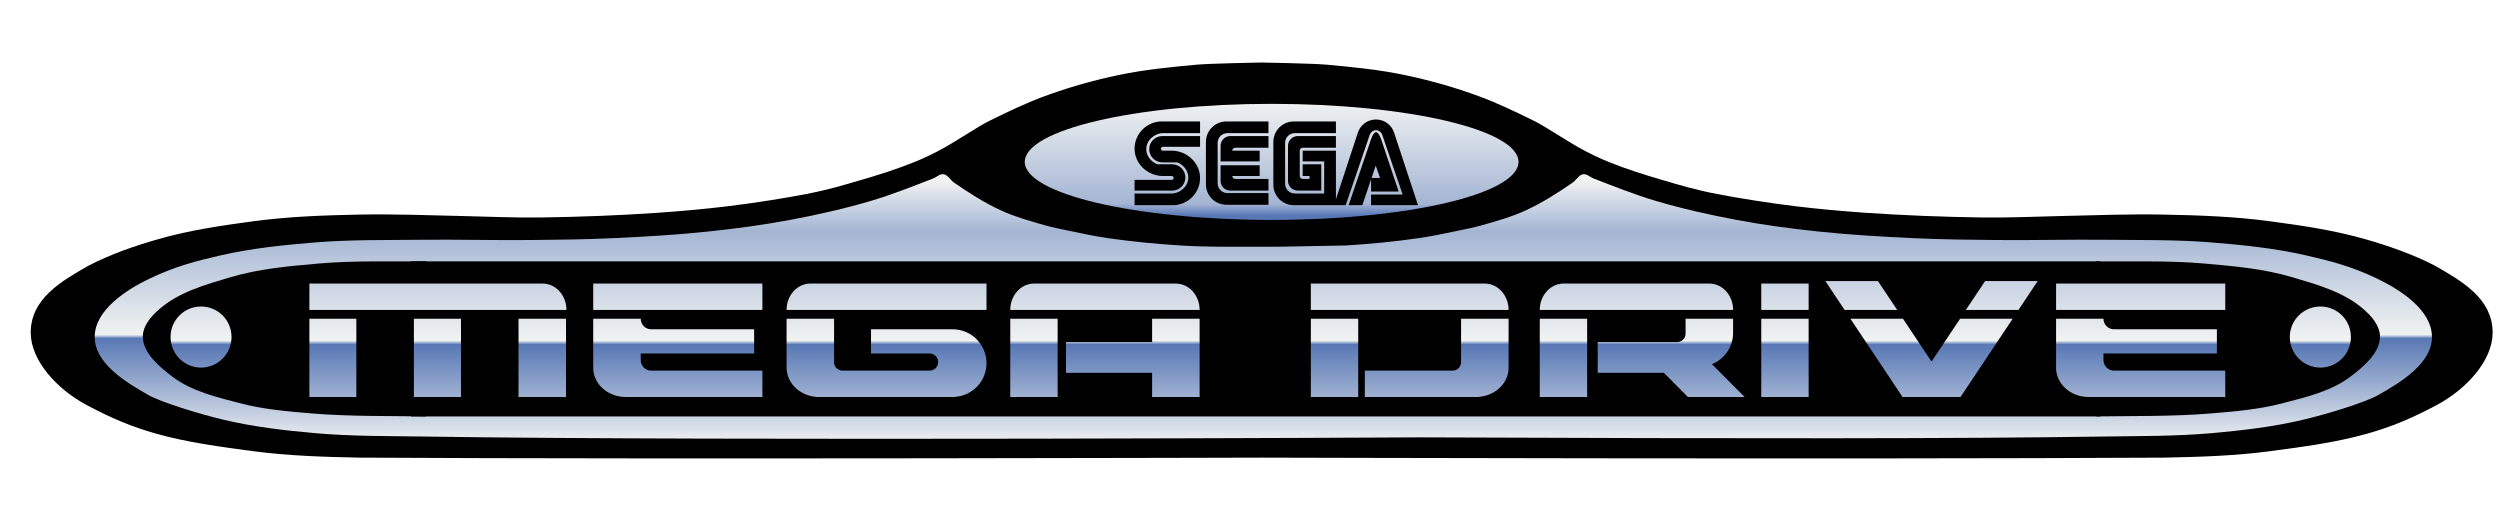
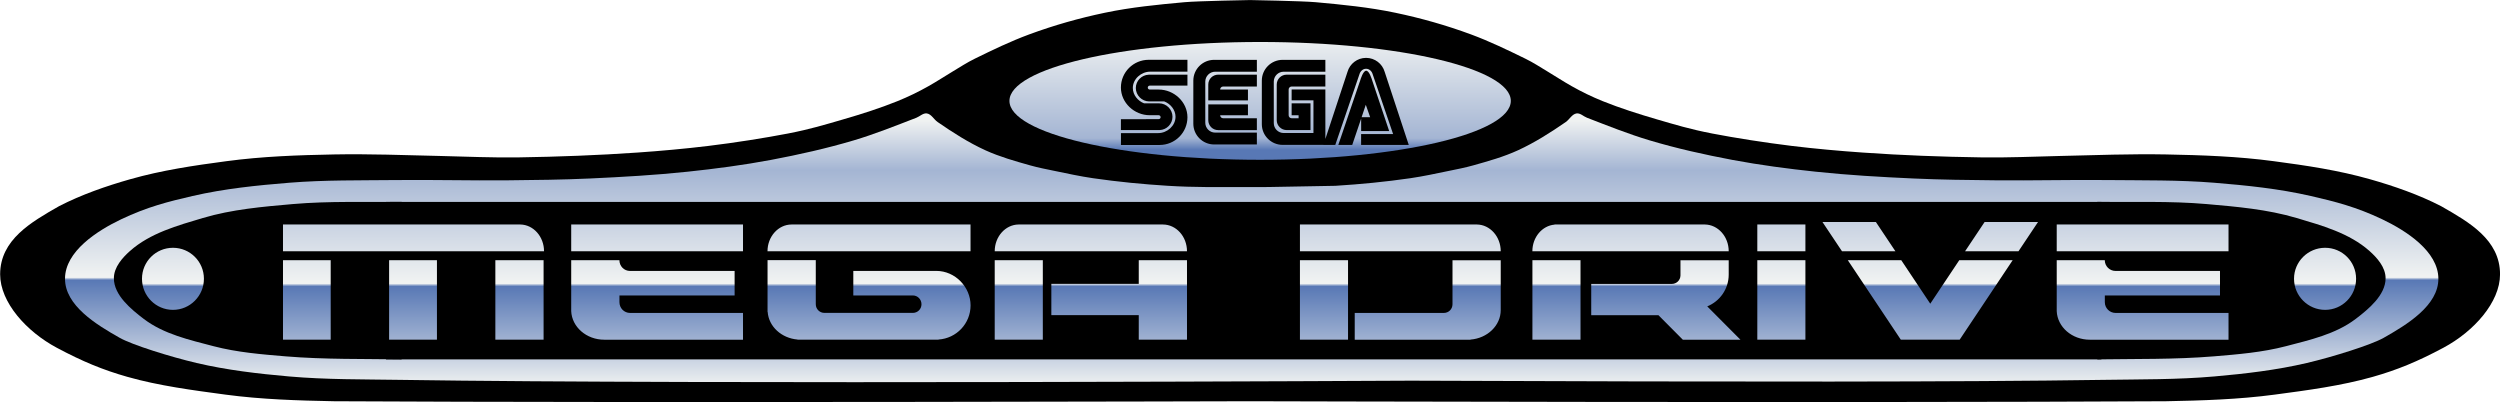
- <svg xmlns="http://www.w3.org/2000/svg" version="1.1" id="Layer_1" x="0px" y="0px" width="568.929px" height="116.145px" viewBox="-1 -1 568.929 116.145" enable-background="new -1 -1 568.929 116.145" xml:space="preserve">
-   <defs id="defs5811">
-     <linearGradient id="linearGradient7375" gradientUnits="userSpaceOnUse" x1="247.535" y1="35.3" x2="247.535" y2="37.4">
-       <stop offset="0" style="stop-color:#f1f3f2" id="stop6" />
-       <stop offset="0.898" style="stop-color:#a4b5d3" id="stop8" />
-       <stop offset="1" style="stop-color:#5878b5" id="stop10" />
+ <svg xmlns="http://www.w3.org/2000/svg" id="Layer_1" data-name="Layer 1" viewBox="0 0 560.26 90.1">
+   <defs>
+     <style>
+       .cls-1 {
+         stroke-width: 1px;
+       }
+ 
+       .cls-1, .cls-2, .cls-3 {
+         stroke: #000;
+       }
+ 
+       .cls-4 {
+         fill: url(#Dégradé_sans_nom_2);
+       }
+ 
+       .cls-2 {
+         stroke-width: 1.24px;
+       }
+ 
+       .cls-5 {
+         fill: url(#Dégradé_sans_nom);
+       }
+ 
+       .cls-6 {
+         fill: url(#Dégradé_sans_nom_3);
+       }
+     </style>
+     <linearGradient id="Dégradé_sans_nom" data-name="Dégradé sans nom" x1="280.51" y1="62.78" x2="280.51" y2="2.78" gradientTransform="translate(0 89.55) scale(1 -1)" gradientUnits="userSpaceOnUse">
+       <stop offset="0" stop-color="#f1f3f2" />
+       <stop offset=".19" stop-color="#a4b5d3" />
+       <stop offset=".59" stop-color="#f1f3f2" />
+       <stop offset=".6" stop-color="#5878b5" />
+       <stop offset="1" stop-color="#f1f3f2" />
    </linearGradient>
-     <linearGradient id="linearGradient7367" gradientUnits="userSpaceOnUse" x1="300" y1="40" x2="300" y2="100">
-       <stop offset="0" style="stop-color:#f1f3f2" id="stop13" />
-       <stop offset="0.194" style="stop-color:#a4b5d3" id="stop15" />
-       <stop offset="0.586" style="stop-color:#f1f3f2" id="stop17" />
-       <stop offset="0.6" style="stop-color:#5878b5" id="stop19" />
-       <stop offset="1" style="stop-color:#f1f3f2" id="stop21" />
+     <linearGradient id="Dégradé_sans_nom_2" data-name="Dégradé sans nom 2" x1="-163.48" y1="510.75" x2="-163.48" y2="508.65" gradientTransform="translate(693.12 6366.26) scale(2.51 -12.45)" gradientUnits="userSpaceOnUse">
+       <stop offset="0" stop-color="#f1f3f2" />
+       <stop offset=".9" stop-color="#a4b5d3" />
+       <stop offset="1" stop-color="#5878b5" />
    </linearGradient>
-     <linearGradient id="linearGradient7368" gradientUnits="userSpaceOnUse" x1="300" y1="40" x2="300" y2="104">
-       <stop offset="0" style="stop-color:#f1f3f2" id="stop24" />
-       <stop offset="0.194" style="stop-color:#a4b5d3" id="stop26" />
-       <stop offset="0.586" style="stop-color:#f1f3f2" id="stop28" />
-       <stop offset="0.6" style="stop-color:#5878b5" id="stop30" />
-       <stop offset="1" style="stop-color:#f1f3f2" id="stop32" />
+     <linearGradient id="Dégradé_sans_nom_3" data-name="Dégradé sans nom 3" x1="280.92" y1="62.78" x2="280.92" y2="-1.22" gradientTransform="translate(-1 88.55) scale(1 -1)" gradientUnits="userSpaceOnUse">
+       <stop offset="0" stop-color="#f1f3f2" />
+       <stop offset=".19" stop-color="#a4b5d3" />
+       <stop offset=".59" stop-color="#f1f3f2" />
+       <stop offset=".6" stop-color="#5878b5" />
+       <stop offset="1" stop-color="#f1f3f2" />
    </linearGradient>
  </defs>
-   <g id="layer3" style="display:inline">
-     <g id="g7132" />
-     <g transform="matrix(-1,0,0,1,572.246,1.3299167e-4)" id="g7132-3">
-       <path id="path6288-1-5" style="fill:#000000;fill-opacity:1;stroke:#000000;stroke-width:1px;stroke-linecap:butt;stroke-linejoin:miter;stroke-opacity:1" d="m 80.846,102.645 c -8.144,-0.161 -16.222,-0.403 -24.296,-1.482 -7.281,-0.973 -14.887,-1.968 -21.954,-3.976 C 29.243,95.665 24.675,93.797 18.917,90.716 12.177,87.111 6.486,80.71 6.491,74.695 6.498,67.289 13.139,63.455 19.437,59.864 c 4.946,-2.55 10.468,-4.469 15.82,-5.99 7.066,-2.008 14.211,-3.056 21.492,-4.029 8.074,-1.079 15.949,-1.351 24.094,-1.512 7.753,-0.153 15.868,0.156 23.62,0.335 5.978,0.138 11.808,0.411 17.787,0.321 8.843,-0.133 17.746,-0.462 26.568,-1.075 5.285,-0.367 10.673,-0.851 15.932,-1.491 5.973,-0.727 12.789,-1.804 17.854,-2.784 5.065,-0.981 8.377,-1.999 12.507,-3.204 4.07,-1.187 8.21,-2.499 12.142,-4.085 2.469,-0.996 4.74,-2.099 7.06,-3.406 1.794,-1.011 3.627,-2.209 5.392,-3.27 1.661,-0.999 3.215,-2.018 4.955,-2.869 3.969,-1.941 7.979,-3.878 12.125,-5.407 5.528,-2.039 11.104,-3.62 16.871,-4.83 5.857,-1.228 11.852,-1.819 17.812,-2.359 3.013,-0.273 14.654,-0.484 14.654,-0.484 0,0 11.641,0.211 14.654,0.484 5.96,0.54 11.955,1.131 17.812,2.359 5.766,1.209 11.343,2.791 16.871,4.83 4.145,1.529 8.156,3.466 12.125,5.407 1.741,0.851 3.295,1.871 4.955,2.869 1.765,1.061 3.598,2.26 5.392,3.27 2.32,1.307 4.591,2.41 7.06,3.406 3.932,1.586 8.072,2.897 12.142,4.085 4.13,1.205 7.442,2.223 12.507,3.204 5.065,0.981 11.882,2.058 17.854,2.784 5.259,0.64 10.647,1.123 15.932,1.491 8.823,0.613 17.725,0.942 26.568,1.075 5.979,0.09 11.808,-0.183 17.787,-0.321 7.752,-0.179 15.867,-0.488 23.62,-0.335 8.144,0.161 16.02,0.433 24.094,1.512 7.281,0.973 14.426,2.021 21.492,4.029 5.352,1.521 10.874,3.44 15.82,5.99 6.299,3.592 12.94,7.425 12.946,14.831 0.005,6.015 -5.686,12.416 -12.426,16.02 -5.758,3.081 -10.327,4.95 -15.679,6.471 -7.066,2.008 -14.672,3.003 -21.954,3.976 -8.074,1.079 -16.152,1.322 -24.296,1.482 -69.967,0.402 -205.277,6e-5 -205.277,6e-5 0,0 -135.311,0.403 -205.277,7e-5 z" />
+   <g id="layer3">
+     <g id="g7132-3">
+       <path id="path6288-1-5" class="cls-3" d="M485.41,89.42c8.14-.16,16.22-.4,24.3-1.48,7.28-.97,14.89-1.97,21.95-3.98,5.35-1.52,9.92-3.39,15.68-6.47,6.74-3.6,12.43-10.01,12.43-16.02,0-7.41-6.65-11.24-12.95-14.83-4.95-2.55-10.47-4.47-15.82-5.99-7.07-2.01-14.21-3.06-21.49-4.03-8.07-1.08-15.95-1.35-24.09-1.51-7.75-.15-15.87.16-23.62.34-5.98.14-11.81.41-17.79.32-8.84-.13-17.75-.46-26.57-1.08-5.28-.37-10.67-.85-15.93-1.49-5.97-.73-12.79-1.8-17.85-2.78-5.07-.98-8.38-2-12.51-3.2-4.07-1.19-8.21-2.5-12.14-4.08-2.47-1-4.74-2.1-7.06-3.41-1.79-1.01-3.63-2.21-5.39-3.27-1.66-1-3.21-2.02-4.96-2.87-3.97-1.94-7.98-3.88-12.12-5.41-5.53-2.04-11.1-3.62-16.87-4.83-5.86-1.23-11.85-1.82-17.81-2.36-3.01-.27-14.65-.48-14.65-.48,0,0-11.64.21-14.65.48-5.96.54-11.96,1.13-17.81,2.36-5.77,1.21-11.34,2.79-16.87,4.83-4.15,1.53-8.16,3.47-12.12,5.41-1.74.85-3.29,1.87-4.96,2.87-1.76,1.06-3.6,2.26-5.39,3.27-2.32,1.31-4.59,2.41-7.06,3.41-3.93,1.59-8.07,2.9-12.14,4.08-4.13,1.2-7.44,2.22-12.51,3.2-5.07.98-11.88,2.06-17.85,2.78-5.26.64-10.65,1.12-15.93,1.49-8.82.61-17.73.94-26.57,1.08-5.98.09-11.81-.18-17.79-.32-7.75-.18-15.87-.49-23.62-.34-8.14.16-16.02.43-24.09,1.51-7.28.97-14.43,2.02-21.49,4.03-5.35,1.52-10.87,3.44-15.82,5.99-6.3,3.59-12.94,7.42-12.95,14.83,0,6.01,5.69,12.42,12.43,16.02,5.76,3.08,10.33,4.95,15.68,6.47,7.07,2.01,14.67,3,21.95,3.98,8.07,1.08,16.15,1.32,24.3,1.48,69.97.4,205.28,0,205.28,0,0,0,135.31.4,205.28,0h0Z" />
    </g>
  </g>
-   <g id="layer4" style="display:inline">
-     <g style="display:inline" transform="matrix(-0.7864431,0,0,0.7864431,465.5962,16.7987)" id="g7132-3-9" />
-     <path d="m 267.744,54.865 c -5.61,-0.35 -11.215,-0.888 -16.777,-1.696 -2.886,-0.419 -5.74,-1.04 -8.595,-1.634 -1.835,-0.382 -3.681,-0.733 -5.485,-1.241 -3.413,-0.959 -6.854,-1.926 -10.076,-3.403 -3.761,-1.724 -7.277,-3.97 -10.684,-6.317 -0.849,-0.585 -1.399,-1.781 -2.419,-1.926 -0.839,-0.119 -1.561,0.661 -2.351,0.966 -4.644,1.79 -9.274,3.649 -14.045,5.067 -6.093,1.811 -12.314,3.2 -18.562,4.375 -6.178,1.162 -12.421,1.982 -18.672,2.64 -7.272,0.765 -14.579,1.183 -21.884,1.517 -6.141,0.281 -12.29,0.348 -18.437,0.409 -8.356,0.083 -16.712,-0.154 -25.068,-0.059 -7.952,0.09 -15.924,-0.043 -23.851,0.596 -7.27,0.586 -14.571,1.334 -21.68,2.967 -5.479,1.258 -10.19,2.449 -16.032,5.233 -5.395,2.57 -12.536,7.184 -12.573,13.28 -0.037,6.033 7.03,10.326 12.282,13.294 2.781,1.572 11.343,4.252 17.224,5.631 6.783,1.59 13.742,2.403 20.682,3.013 8.301,0.73 16.656,0.641 24.988,0.769 68.152,1.049 226.399,0.183 226.399,0.183 75.969,0.305 123.473,0.305 155.139,-0.183 8.332,-0.128 16.687,-0.039 24.988,-0.769 6.94,-0.61 13.899,-1.422 20.682,-3.013 5.881,-1.379 14.443,-4.059 17.224,-5.631 5.252,-2.969 12.319,-7.261 12.282,-13.294 -0.037,-6.096 -7.179,-10.709 -12.573,-13.28 -5.842,-2.783 -10.553,-3.974 -16.032,-5.233 -7.109,-1.633 -14.41,-2.38 -21.68,-2.967 -7.927,-0.639 -15.899,-0.506 -23.851,-0.596 -8.355,-0.094 -16.712,0.142 -25.068,0.059 -6.147,-0.061 -12.296,-0.128 -18.437,-0.409 -7.304,-0.334 -14.612,-0.752 -21.884,-1.517 -6.251,-0.658 -12.495,-1.477 -18.672,-2.64 -6.247,-1.175 -12.468,-2.564 -18.562,-4.375 -4.771,-1.418 -9.401,-3.276 -14.045,-5.067 -0.791,-0.305 -1.512,-1.085 -2.351,-0.966 -1.02,0.145 -1.57,1.341 -2.419,1.926 -3.407,2.347 -6.923,4.593 -10.684,6.317 -3.223,1.477 -6.663,2.444 -10.076,3.403 -1.805,0.507 -3.65,0.859 -5.485,1.241 -2.855,0.594 -5.709,1.215 -8.595,1.634 -5.562,0.808 -11.167,1.347 -16.777,1.696 -19.697,0.353 -13.487,0.284 -19.693,0.284 -7.082,0 -11.858,0.087 -17.815,-0.284 z" style="fill:url(#linearGradient7367)" id="path6288-1-5-9-9" />
-     <path transform="matrix(2.512308,0,0,12.44743,-338.2595,-417.4844)" d="m 271.794,36.419 a 22.362,1.061 0 1 1 -44.725,0 22.362,1.061 0 1 1 44.725,0 z" id="path7243" style="fill:url(#linearGradient7375)" />
+   <g id="layer4">
+     <path id="path6288-1-5-9-9" class="cls-5" d="M261.75,41.64c-5.61-.35-11.21-.89-16.78-1.7-2.89-.42-5.74-1.04-8.59-1.63-1.84-.38-3.68-.73-5.49-1.24-3.41-.96-6.85-1.93-10.08-3.4-3.76-1.72-7.28-3.97-10.68-6.32-.85-.58-1.4-1.78-2.42-1.93-.84-.12-1.56.66-2.35.97-4.64,1.79-9.27,3.65-14.04,5.07-6.09,1.81-12.31,3.2-18.56,4.38-6.18,1.16-12.42,1.98-18.67,2.64-7.27.77-14.58,1.18-21.88,1.52-6.14.28-12.29.35-18.44.41-8.36.08-16.71-.15-25.07-.06-7.95.09-15.92-.04-23.85.6-7.27.59-14.57,1.33-21.68,2.97-5.48,1.26-10.19,2.45-16.03,5.23-5.39,2.57-12.54,7.18-12.57,13.28-.04,6.03,7.03,10.33,12.28,13.29,2.78,1.57,11.34,4.25,17.22,5.63,6.78,1.59,13.74,2.4,20.68,3.01,8.3.73,16.66.64,24.99.77,68.15,1.05,226.4.18,226.4.18,75.97.3,123.47.3,155.14-.18,8.33-.13,16.69-.04,24.99-.77,6.94-.61,13.9-1.42,20.68-3.01,5.88-1.38,14.44-4.06,17.22-5.63,5.25-2.97,12.32-7.26,12.28-13.29-.04-6.1-7.18-10.71-12.57-13.28-5.84-2.78-10.55-3.97-16.03-5.23-7.11-1.63-14.41-2.38-21.68-2.97-7.93-.64-15.9-.51-23.85-.6-8.36-.09-16.71.14-25.07.06-6.15-.06-12.3-.13-18.44-.41-7.3-.33-14.61-.75-21.88-1.52-6.25-.66-12.49-1.48-18.67-2.64-6.25-1.18-12.47-2.56-18.56-4.38-4.77-1.42-9.4-3.28-14.04-5.07-.79-.3-1.51-1.09-2.35-.97-1.02.15-1.57,1.34-2.42,1.93-3.41,2.35-6.92,4.59-10.68,6.32-3.22,1.48-6.66,2.44-10.08,3.4-1.8.51-3.65.86-5.49,1.24-2.86.59-5.71,1.21-8.59,1.63-5.56.81-11.17,1.35-16.78,1.7-19.7.35-13.49.28-19.69.28-7.08,0-11.86.09-17.82-.28h0Z" />
+     <path id="path7243" class="cls-4" d="M338.58,22.61c0,7.29-25.15,13.2-56.18,13.2s-56.18-5.91-56.18-13.2h0c0-7.29,25.15-13.2,56.18-13.2s56.18,5.91,56.18,13.2Z" />
  </g>
-   <g id="layer7" style="display:inline">
-     <path id="path6288-1-5-9-9-4" style="fill:#000000;fill-opacity:1;stroke:#000000;stroke-width:1px;stroke-linecap:butt;stroke-linejoin:miter;stroke-opacity:1;display:inline" d="M 96,93.267 C 87.668,93.139 78.658,93.305 70.027,92.586 64.638,92.138 59.195,91.693 53.963,90.325 48.613,88.925 42.908,87.645 38.508,84.296 35.625,82.102 32.003,79.082 32.003,75.588 c 0,-2.245 1.767,-4.245 3.427,-5.725 4.404,-3.925 10.472,-5.607 16.126,-7.288 6.491,-1.931 13.33,-2.523 20.077,-3.111 8.093,-0.705 16.415,-0.397 24.367,-0.487" />
-     <path id="path6288-1-5-9-9-4-4" style="fill:#000000;fill-opacity:1;stroke:#000000;stroke-width:1px;stroke-linecap:butt;stroke-linejoin:miter;stroke-opacity:1;display:inline" d="m 476,93.267 c 8.332,-0.128 17.42,0.04 26.09,-0.681 5.389,-0.448 10.832,-0.893 16.064,-2.262 5.35,-1.4 11.055,-2.68 15.456,-6.029 2.883,-2.194 6.505,-5.214 6.505,-8.708 0,-2.245 -1.767,-4.245 -3.427,-5.725 -4.404,-3.925 -10.472,-5.607 -16.126,-7.288 -6.491,-1.931 -13.33,-2.523 -20.077,-3.111 C 492.352,58.756 483.952,59.067 476,58.977" />
-     <rect style="fill:#000000;fill-opacity:1;stroke:#000000;stroke-width:1.239;stroke-opacity:1" id="rect7309" width="383.194" height="34.051" x="93.12" y="59.097" />
+   <g id="layer7">
+     <path id="path6288-1-5-9-9-4" class="cls-1" d="M90.01,80.04c-8.33-.13-17.34.04-25.97-.68-5.39-.45-10.83-.89-16.06-2.26-5.35-1.4-11.06-2.68-15.46-6.03-2.88-2.19-6.5-5.21-6.5-8.71,0-2.25,1.77-4.25,3.43-5.73,4.4-3.92,10.47-5.61,16.13-7.29,6.49-1.93,13.33-2.52,20.08-3.11,8.09-.7,16.41-.4,24.37-.49" />
+     <path id="path6288-1-5-9-9-4-4" class="cls-1" d="M470.01,80.04c8.33-.13,17.42.04,26.09-.68,5.39-.45,10.83-.89,16.06-2.26,5.35-1.4,11.06-2.68,15.46-6.03,2.88-2.19,6.5-5.21,6.5-8.71,0-2.25-1.77-4.25-3.43-5.73-4.4-3.92-10.47-5.61-16.13-7.29-6.49-1.93-13.33-2.52-20.08-3.11-8.13-.71-16.53-.4-24.48-.49" />
+     <rect id="rect7309" class="cls-2" x="87.13" y="45.87" width="383.19" height="34.05" />
  </g>
-   <g id="layer2" style="display:inline">
-     <path style="fill:#000000;fill-opacity:1" d="m 307.97,29.321 -5.397,16.382 h 2.665 l 5.408,-15.819 c 0.197,-0.723 0.789,-1.251 1.486,-1.251 0.705,0 1.296,0.528 1.494,1.251 l 4.572,13.381 h -7.174 v 2.437 h 10.675 L 316.301,29.32 c -0.518,-1.807 -2.19,-3.126 -4.17,-3.126 -1.973,-7.54e-4 -3.642,1.319 -4.161,3.127 z m 3.162,10.174 0.945,-2.794 0.985,2.794 h -1.929 z m -0.391,-8.021 -4.834,14.23 h 3.116 l 2,-5.898 v 2.788 h 6.278 l -3.728,-11.12 c -0.189,-0.619 -0.754,-2.399 -1.418,-2.399 -0.667,0 -1.231,1.78 -1.415,2.399 l 0,0 z m -17.066,-2.175 h 9.343 v -2.662 h -9.566 c -2.579,0 -4.671,2.089 -4.671,4.66 v 9.754 c 0,2.571 2.092,4.654 4.671,4.654 h 9.566 V 33.285 h -7.562 v 2.439 h 4.89 v 7.316 h -6.67 c -1.231,0 -2.222,-0.992 -2.222,-2.215 v -9.312 c -0.002,-1.221 0.991,-2.214 2.222,-2.214 z m 1.779,7.093 v 2.663 h 1.555 v 0.665 h -1.555 c -0.368,0 -0.668,-0.299 -0.668,-0.665 v -5.767 c 0,-0.366 0.3,-0.666 0.668,-0.666 h 7.562 v -2.657 h -8.674 c -1.231,0 -2.229,0.992 -2.229,2.215 V 40.16 c 0,1.223 0.998,2.215 2.229,2.215 h 5.34 v -5.986 l -4.228,7.54e-4 0,0 z M 278.325,29.298 h 9.343 v -2.662 h -9.567 c -2.579,0 -4.67,2.089 -4.67,4.66 v 9.646 c 0,2.57 2.09,4.659 4.67,4.659 h 9.567 v -2.663 h -9.343 c -1.227,0 -2.224,-0.991 -2.224,-2.215 v -9.21 c 0,-1.222 0.997,-2.215 2.224,-2.215 l 0,0 z m 7.338,6.427 v -2.439 h -6.227 c 0,-0.366 0.299,-0.666 0.668,-0.666 h 7.562 v -2.657 h -8.674 c -1.227,0 -2.222,0.992 -2.222,2.215 v 3.546 h 8.892 l 0,0 z m 0,0.889 v 2.439 h -6.227 c 0,0.366 0.299,0.665 0.668,0.665 h 7.562 v 2.656 h -8.674 c -1.227,0 -2.222,-0.991 -2.222,-2.215 v -3.546 l 8.892,0.002 0,0 z m -22.859,3.323 h -5.61 v 2.438 h 8.563 0.11 c 1.607,-0.057 2.891,-1.378 2.891,-2.991 0,-1.651 -1.342,-2.995 -3.001,-2.995 h -3.375 c -1.365,-0.517 -2.523,-1.865 -2.523,-3.438 0,-2.02 1.867,-3.656 3.894,-3.656 h 8.346 v -2.66 h -8.68 c -3.437,0 -6.225,2.782 -6.225,6.208 0,3.431 3.011,6.209 6.449,6.209 v -0.029 l 0.017,0.029 h 1.987 c 0.242,0 0.444,0.195 0.444,0.442 0,0.246 -0.203,0.442 -0.444,0.442 h -2.843 l 0,7.54e-4 z m 3.68,-7.535 h 5.616 v -2.439 h -8.564 -0.115 c -1.607,0.057 -2.89,1.378 -2.89,2.991 0,1.657 1.346,2.996 3.007,2.996 h 3.375 c 1.365,0.522 2.517,1.865 2.517,3.437 0,2.021 -1.866,3.656 -3.895,3.656 h -8.339 v 2.662 h 8.673 c 3.44,0 6.232,-2.777 6.232,-6.207 0,-3.426 -3.011,-6.209 -6.451,-6.209 v 0.035 l -0.022,-0.034 h -1.982 c -0.248,0 -0.444,-0.195 -0.444,-0.442 0,-0.241 0.195,-0.442 0.444,-0.442 l 2.838,-0.004 0,0 z" id="path16-1" />
-     <path style="fill:url(#linearGradient7368)" d="M 415.406 63.969 L 419.781 70.531 L 431.75 70.531 L 427.375 63.969 L 415.406 63.969 z M 451.75 63.969 L 447.375 70.531 L 459.344 70.531 L 463.719 63.969 L 451.75 63.969 z M 70.406 64.531 L 70.406 70.531 L 123.594 70.531 L 128.906 70.531 C 128.906 67.253 126.533 64.586 123.594 64.531 L 70.406 64.531 z M 135 64.531 L 135 70.531 L 173.5 70.531 L 173.5 64.531 L 135 64.531 z M 184.375 64.531 C 181.407 64.55 179 67.23 179 70.531 L 184.375 70.531 L 189.812 70.531 L 224.5 70.531 L 224.5 64.531 L 184.406 64.531 L 184.375 64.531 z M 235.25 64.531 C 232.296 64.568 229.906 67.241 229.906 70.531 L 235.25 70.531 L 240.688 70.531 L 267.438 70.531 L 273 70.531 C 273 67.218 270.576 64.531 267.594 64.531 C 267.539 64.531 267.492 64.529 267.438 64.531 L 235.25 64.531 z M 298.312 64.531 L 298.312 70.531 L 337.969 70.531 L 343.312 70.531 C 343.312 67.243 340.921 64.57 337.969 64.531 L 298.312 64.531 z M 355.375 64.531 L 355.375 64.562 C 352.594 64.806 350.406 67.38 350.406 70.531 L 355.375 70.531 L 361.188 70.531 L 381.031 70.531 L 383.594 70.531 L 392.375 70.531 L 394.406 70.531 C 394.406 67.241 392.016 64.568 389.062 64.531 L 355.375 64.531 z M 400.812 64.531 L 400.812 70.531 L 411.594 70.531 L 411.594 64.531 L 400.812 64.531 z M 467.906 64.531 L 467.906 70.531 L 506.406 70.531 L 506.406 64.531 L 467.906 64.531 z M 45.75 69.75 C 41.912 69.75 38.812 72.849 38.812 76.688 C 38.812 80.526 41.912 83.656 45.75 83.656 C 49.588 83.656 52.688 80.526 52.688 76.688 C 52.688 72.849 49.588 69.75 45.75 69.75 z M 528.062 69.75 C 524.224 69.75 521.094 72.849 521.094 76.688 C 521.094 80.526 524.224 83.656 528.062 83.656 C 531.901 83.656 535 80.526 535 76.688 C 535 72.849 531.901 69.75 528.062 69.75 z M 70.406 72.531 L 70.406 90.344 L 81.094 90.344 L 81.094 72.531 L 70.406 72.531 z M 94.188 72.531 L 94.188 90.344 L 104.906 90.344 L 104.906 72.531 L 94.188 72.531 z M 118 72.531 L 118 90.344 L 128.812 90.344 L 128.812 72.531 L 118 72.531 z M 135 72.531 L 135 83.938 C 135.146 87.5 138.413 90.344 142.406 90.344 L 173.5 90.344 L 173.5 84.344 L 148.188 84.344 C 146.862 84.344 145.812 83.263 145.812 81.938 L 145.812 80.438 L 171.625 80.438 L 171.625 74.938 L 148.188 74.938 C 146.862 74.938 145.812 73.857 145.812 72.531 L 144.812 72.531 L 135 72.531 z M 179 72.531 L 179 84.125 L 179.031 84.125 C 179.266 87.392 182.118 90.011 185.719 90.312 L 185.719 90.344 L 217.312 90.344 L 217.312 90.312 C 221.328 90.052 224.5 86.739 224.5 82.656 C 224.5 78.404 221.065 74.938 216.812 74.938 C 216.771 74.938 216.729 74.937 216.688 74.938 L 198.219 74.938 L 198.219 80.438 L 211.562 80.438 C 212.643 80.438 213.5 81.326 213.5 82.406 C 213.5 83.487 212.643 84.344 211.562 84.344 L 191.75 84.344 C 190.67 84.344 189.812 83.487 189.812 82.406 L 189.812 72.531 L 179 72.531 z M 229.906 72.531 L 229.906 90.344 L 240.688 90.344 L 240.688 72.531 L 229.906 72.531 z M 262.188 72.531 L 262.188 77.844 L 242.594 77.844 L 242.594 84.844 L 262.188 84.844 L 262.188 90.344 L 273 90.344 L 273 72.531 L 262.188 72.531 z M 298.312 72.531 L 298.312 90.344 L 309.094 90.344 L 309.094 72.531 L 298.312 72.531 z M 332.5 72.531 L 332.5 82.406 C 332.5 83.487 331.643 84.344 330.562 84.344 L 310.594 84.344 L 310.594 90.344 L 336.531 90.344 L 336.531 90.312 C 340.321 90.024 343.312 87.174 343.312 83.688 L 343.312 72.531 L 332.5 72.531 z M 350.406 72.531 L 350.406 90.344 L 361.188 90.344 L 361.188 72.531 L 350.406 72.531 z M 383.594 72.531 L 383.594 75.906 C 383.594 75.927 383.594 75.948 383.594 75.969 C 383.562 77.017 382.713 77.844 381.656 77.844 L 379.281 77.844 L 363.594 77.844 L 363.594 84.844 L 378.656 84.844 L 384.125 90.344 L 397.031 90.344 L 389.594 82.875 C 392.41 81.731 394.406 78.974 394.406 75.75 L 394.406 72.531 L 393.688 72.531 L 383.594 72.531 z M 400.812 72.531 L 400.812 90.344 L 411.594 90.344 L 411.594 72.531 L 400.812 72.531 z M 421.094 72.531 L 432.969 90.344 L 434.188 90.344 L 444.938 90.344 L 446.156 90.344 L 458.031 72.531 L 446.062 72.531 L 439.562 82.281 L 433.062 72.531 L 421.094 72.531 z M 467.906 72.531 L 467.906 83.938 C 468.052 87.5 471.32 90.344 475.312 90.344 L 506.406 90.344 L 506.406 84.344 L 481.094 84.344 C 479.768 84.344 478.688 83.263 478.688 81.938 L 478.688 80.438 L 504.5 80.438 L 504.5 74.938 L 481.094 74.938 C 479.768 74.938 478.688 73.857 478.688 72.531 L 467.906 72.531 z " transform="translate(-1.000016,-1)" id="rect7344" />
+   <g id="layer2">
+     <path id="path16-1" d="M301.98,16.1l-5.4,16.38h2.66l5.41-15.82c.2-.72.79-1.25,1.49-1.25s1.3.53,1.49,1.25l4.57,13.38h-7.17v2.44h10.68l-5.4-16.38c-.52-1.81-2.19-3.13-4.17-3.13-1.97,0-3.64,1.32-4.16,3.13h0ZM305.14,26.27l.94-2.79.98,2.79h-1.93ZM304.75,18.25l-4.83,14.23h3.12l2-5.9v2.79h6.28l-3.73-11.12c-.19-.62-.75-2.4-1.42-2.4s-1.23,1.78-1.41,2.4h0ZM287.68,16.07h9.34v-2.66h-9.57c-2.58,0-4.67,2.09-4.67,4.66v9.75c0,2.57,2.09,4.65,4.67,4.65h9.57v-12.42h-7.56v2.44h4.89v7.32h-6.67c-1.23,0-2.22-.99-2.22-2.22v-9.31c0-1.22.99-2.21,2.22-2.21ZM289.46,23.17v2.66h1.56v.67h-1.56c-.37,0-.67-.3-.67-.67v-5.77c0-.37.3-.67.67-.67h7.56v-2.66h-8.67c-1.23,0-2.23.99-2.23,2.22v7.98c0,1.22,1,2.22,2.23,2.22h5.34v-5.99h-4.23ZM272.33,16.07h9.34v-2.66h-9.57c-2.58,0-4.67,2.09-4.67,4.66v9.65c0,2.57,2.09,4.66,4.67,4.66h9.57v-2.66h-9.34c-1.23,0-2.22-.99-2.22-2.22v-9.21c0-1.22,1-2.22,2.22-2.22h0ZM279.67,22.5v-2.44h-6.23c0-.37.3-.67.67-.67h7.56v-2.66h-8.67c-1.23,0-2.22.99-2.22,2.22v3.55h8.89ZM279.67,23.39v2.44h-6.23c0,.37.3.67.67.67h7.56v2.66h-8.67c-1.23,0-2.22-.99-2.22-2.22v-3.55h8.89s0,0,0,0ZM256.81,26.71h-5.61v2.44h8.67c1.61-.06,2.89-1.38,2.89-2.99s-1.34-3-3-3h-3.37c-1.36-.52-2.52-1.87-2.52-3.44,0-2.02,1.87-3.66,3.89-3.66h8.35v-2.66h-8.68c-3.44,0-6.23,2.78-6.23,6.21s3.01,6.21,6.45,6.21v-.03l.02.03h1.99c.24,0,.44.2.44.44s-.2.44-.44.44h-2.84s0,0,0,0ZM260.49,19.18h5.62v-2.44h-8.68c-1.61.06-2.89,1.38-2.89,2.99s1.35,3,3.01,3h3.37c1.36.52,2.52,1.86,2.52,3.44,0,2.02-1.87,3.66-3.89,3.66h-8.34v2.66h8.67c3.44,0,6.23-2.78,6.23-6.21s-3.01-6.21-6.45-6.21v.03l-.02-.03h-1.98c-.25,0-.44-.2-.44-.44s.2-.44.44-.44h2.84s0,0,0,0Z" />
+     <path id="rect7344" class="cls-6" d="M408.42,49.75l4.38,6.56h11.97l-4.38-6.56h-11.97ZM444.76,49.75l-4.38,6.56h11.97l4.38-6.56h-11.97ZM63.42,50.31v6h58.5c0-3.28-2.37-5.95-5.31-6h-53.19ZM128.01,50.31v6h38.5v-6h-38.5ZM177.38,50.31c-2.97.02-5.38,2.7-5.38,6h45.5v-6h-40.12ZM228.26,50.31c-2.95.04-5.34,2.71-5.34,6h43.09c0-3.31-2.42-6-5.41-6-.05,0-.1,0-.16,0h-32.19ZM291.32,50.31v6h45c0-3.29-2.39-5.96-5.34-6h-39.66ZM348.38,50.31v.03c-2.78.24-4.97,2.82-4.97,5.97h44c0-3.29-2.39-5.96-5.34-6h-33.69ZM393.82,50.31v6h10.78v-6h-10.78ZM460.92,50.31v6h38.5v-6h-38.5ZM38.76,55.53c-3.84,0-6.94,3.1-6.94,6.94s3.1,6.97,6.94,6.97,6.94-3.13,6.94-6.97-3.1-6.94-6.94-6.94ZM521.07,55.53c-3.84,0-6.97,3.1-6.97,6.94s3.13,6.97,6.97,6.97,6.94-3.13,6.94-6.97-3.1-6.94-6.94-6.94ZM63.42,58.31v17.81h10.69v-17.81h-10.69ZM87.2,58.31v17.81h10.72v-17.81h-10.72ZM111.01,58.31v17.81h10.81v-17.81h-10.81ZM128.01,58.31v11.41c.15,3.56,3.41,6.41,7.41,6.41h31.09v-6h-25.31c-1.33,0-2.38-1.08-2.38-2.41v-1.5h25.81v-5.5h-23.44c-1.33,0-2.38-1.08-2.38-2.41h-10.81ZM172.01,58.31v11.59h.03c.23,3.27,3.09,5.89,6.69,6.19v.03h31.59v-.03c4.02-.26,7.19-3.57,7.19-7.66s-3.43-7.72-7.69-7.72c-.04,0-.08,0-.12,0h-18.47v5.5h13.34c1.08,0,1.94.89,1.94,1.97s-.86,1.94-1.94,1.94h-19.81c-1.08,0-1.94-.86-1.94-1.94v-9.88h-10.81ZM222.92,58.31v17.81h10.78v-17.81h-10.78ZM255.2,58.31v5.31h-19.59v7h19.59v5.5h10.81v-17.81h-10.81ZM291.32,58.31v17.81h10.78v-17.81h-10.78ZM325.51,58.31v9.88c0,1.08-.86,1.94-1.94,1.94h-19.97v6h25.94v-.03c3.79-.29,6.78-3.14,6.78-6.62v-11.16h-10.81ZM343.42,58.31v17.81h10.78v-17.81h-10.78ZM376.6,58.31v3.38s0,.04,0,.06c-.03,1.05-.88,1.88-1.94,1.88h-18.06v7h15.06l5.47,5.5h12.91l-7.44-7.47c2.82-1.14,4.81-3.9,4.81-7.12v-3.22h-10.81ZM393.82,58.31v17.81h10.78v-17.81h-10.78ZM414.1,58.31l11.88,17.81h13.19l11.88-17.81h-11.97l-6.5,9.75-6.5-9.75h-11.97ZM460.92,58.31v11.41c.15,3.56,3.41,6.41,7.41,6.41h31.09v-6h-25.31c-1.33,0-2.41-1.08-2.41-2.41v-1.5h25.81v-5.5h-23.41c-1.33,0-2.41-1.08-2.41-2.41h-10.78Z" />
  </g>
</svg>
